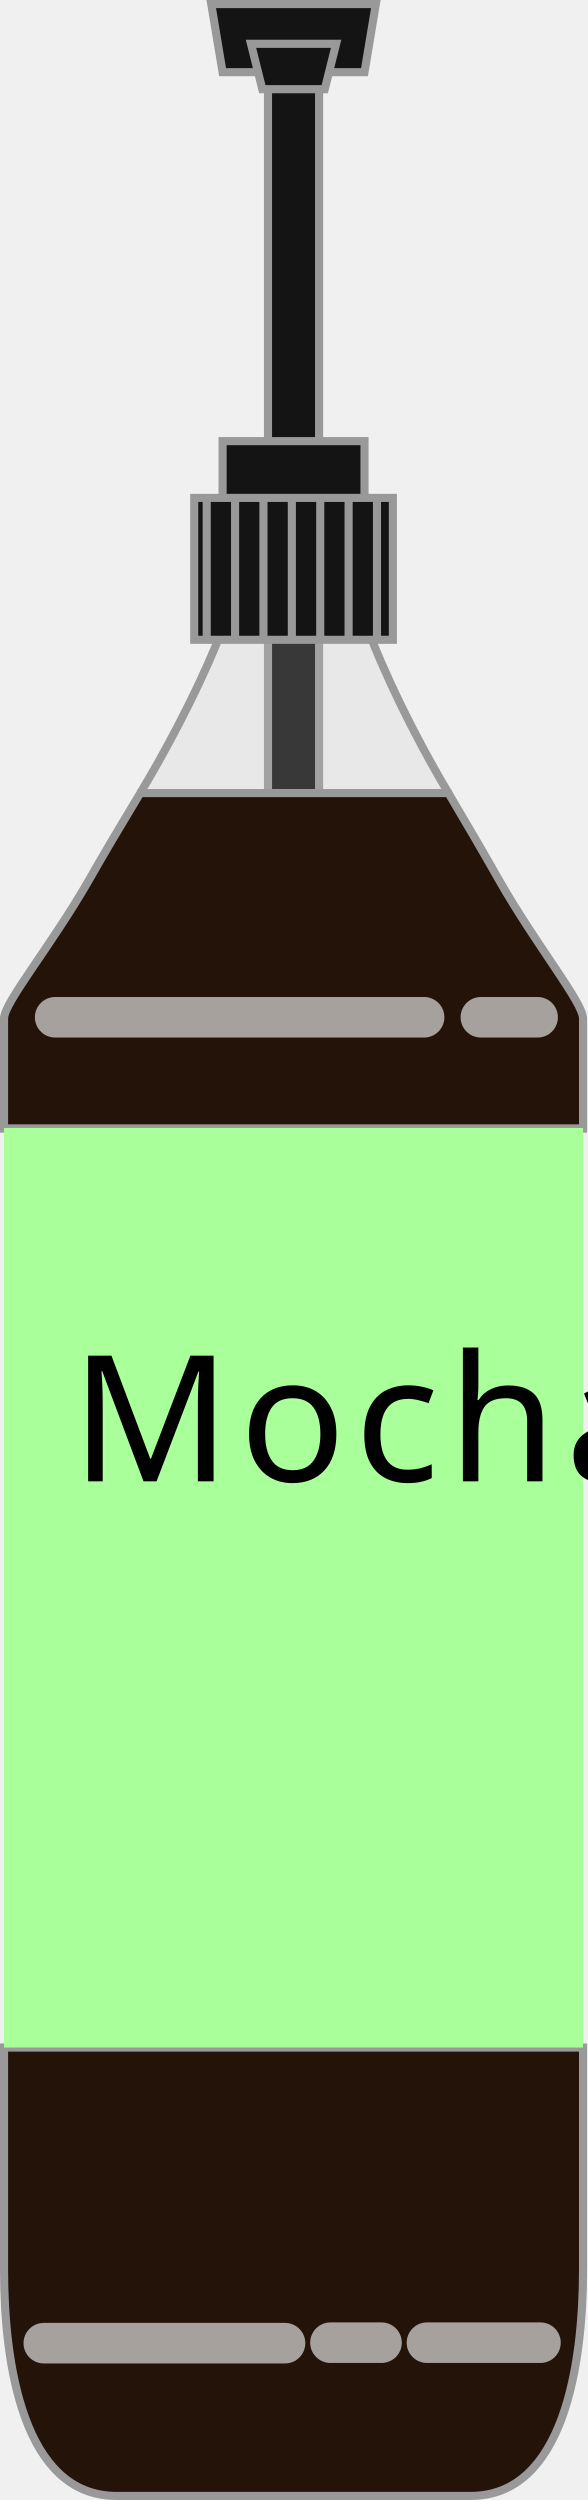
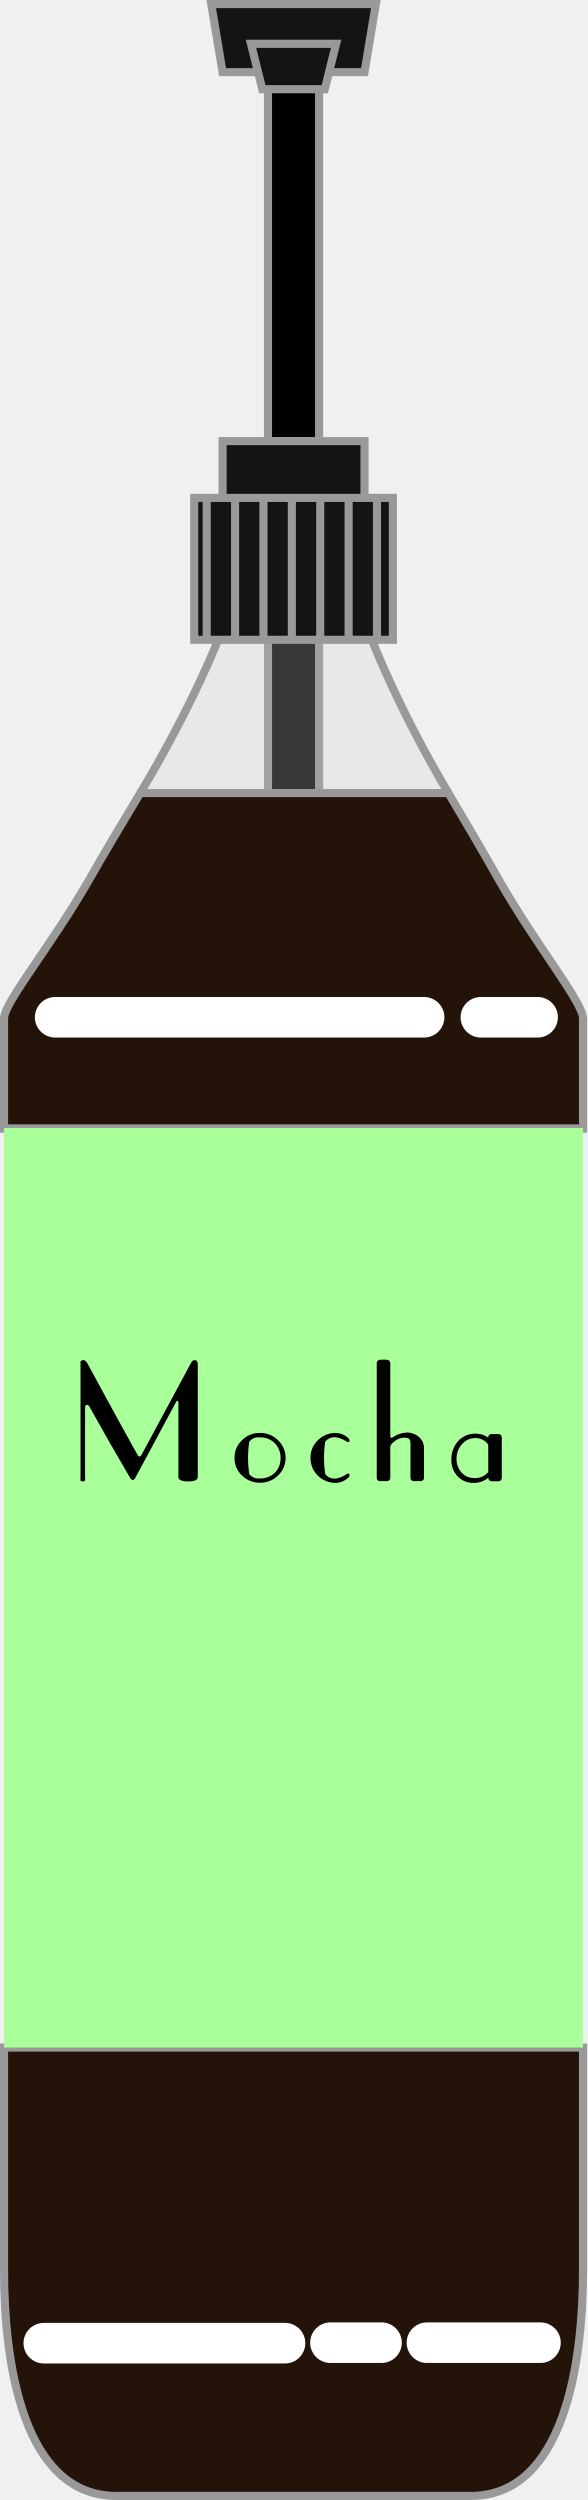
<svg xmlns="http://www.w3.org/2000/svg" id="mocha" viewBox="0 0 72.4 308.3">
  <defs>
-     <style>.cls-1{fill:#141414;}.cls-1,.cls-2,.cls-3,.cls-4{stroke:#999;}.cls-1,.cls-2,.cls-3,.cls-4,.cls-7,.cls-8{stroke-miterlimit:10;}.cls-2{fill:#ccc;fill-opacity:0.2;}.cls-3{fill:#241309;}.cls-4{fill:none;}.cls-5{fill:#a9ff99;}.cls-6{font-size:21.7px;font-family:Parisish, Parisish;letter-spacing:0.05em;}.cls-7,.cls-8{fill:#fff;stroke:#fff;stroke-linecap:round;stroke-opacity:0.6;stroke-width:5px;}.cls-7{fill-opacity:0.6;}</style>
+     <style>.cls-1,.cls-2,.cls-3,.cls-4,.cls-5{stroke:#999;}.cls-1,.cls-2,.cls-3,.cls-4,.cls-5,.cls-7{stroke-miterlimit:10;}.cls-2{fill:#141414;}.cls-3{fill:#ccc;fill-opacity:0.2;}.cls-4{fill:#241309;}.cls-5,.cls-7{fill:none;}.cls-6{fill:#a9ff99;}.cls-7{stroke:#fff;stroke-linecap:round;stroke-width:5px;}</style>
  </defs>
-   <rect class="cls-1" x="33.05" y="7.5" width="6.3" height="292.6" />
-   <polygon class="cls-1" points="44.95 8.9 27.45 8.9 26.05 0.5 46.35 0.5 44.95 8.9" />
-   <polygon class="cls-1" points="40.05 11 32.35 11 30.95 5.4 41.45 5.4 40.05 11" />
-   <rect class="cls-1" x="27.45" y="54.4" width="17.5" height="10.5" />
-   <path class="cls-2" d="M877.1,340.65c6.24-10.37,10-19.6,9.8-19.6h18.55c-.16,0,3.48,9.24,9.65,19.6" transform="translate(-859.8 -242.85)" />
-   <path class="cls-2" d="M931.69,368.24c0,.07,0,.14,0,.2V382H860.3V368.44c0-.06,0-.13,0-.2" transform="translate(-859.8 -242.85)" />
-   <path class="cls-3" d="M931.7,495.35v27.43c0,11.52-2.34,27.87-13.87,27.87H874.17c-11.53,0-13.87-16.35-13.87-27.87V495.35Z" transform="translate(-859.8 -242.85)" />
-   <rect class="cls-1" x="23.95" y="61.4" width="24.5" height="17.5" />
-   <path class="cls-3" d="M931.7,368.44V382H860.3V368.44c0-1.94,5.78-8.92,10.4-16.94,2-3.53,4.24-7.26,6.4-10.85h38c2.13,3.59,4.31,7.32,6.31,10.85C926,359.52,931.7,366.49,931.7,368.44Z" transform="translate(-859.8 -242.85)" />
-   <line class="cls-4" x1="35.99" y1="61.4" x2="35.99" y2="78.9" />
-   <line class="cls-4" x1="32.49" y1="61.4" x2="32.49" y2="78.9" />
-   <line class="cls-4" x1="28.99" y1="61.4" x2="28.99" y2="78.9" />
-   <line class="cls-4" x1="25.49" y1="61.4" x2="25.49" y2="78.9" />
-   <line class="cls-4" x1="42.99" y1="61.4" x2="42.99" y2="78.9" />
-   <line class="cls-4" x1="46.49" y1="61.4" x2="46.49" y2="78.9" />
-   <line class="cls-4" x1="39.49" y1="61.4" x2="39.49" y2="78.9" />
-   <rect class="cls-5" x="0.5" y="139.1" width="71.4" height="113.4" />
-   <text class="cls-6" transform="translate(8.76 182.68)">Mocha</text>
+   <rect class="cls-1" x="33.05" y="7.5" width="6.3" height="46.9" />
+   <rect class="cls-2" x="33.05" y="54.4" width="6.3" height="245.7" />
+   <polygon class="cls-2" points="44.95 8.9 27.45 8.9 26.05 0.5 46.35 0.5 44.95 8.9" />
+   <polygon class="cls-2" points="40.05 11 32.35 11 30.95 5.4 41.45 5.4 40.05 11" />
+   <rect class="cls-2" x="27.45" y="54.4" width="17.5" height="10.5" />
+   <path class="cls-3" d="M877.1,340.65c6.24-10.37,10-19.6,9.8-19.6h18.55c-.16,0,3.48,9.24,9.65,19.6" transform="translate(-859.8 -242.85)" />
+   <path class="cls-3" d="M931.69,368.24c0,.07,0,.14,0,.2V382H860.3V368.44c0-.06,0-.13,0-.2" transform="translate(-859.8 -242.85)" />
+   <path class="cls-4" d="M931.7,495.35v27.43c0,11.52-2.34,27.87-13.87,27.87H874.17c-11.53,0-13.87-16.35-13.87-27.87V495.35Z" transform="translate(-859.8 -242.85)" />
+   <rect class="cls-2" x="23.95" y="61.4" width="24.5" height="17.5" />
+   <path class="cls-4" d="M931.7,368.44V382H860.3V368.44c0-1.94,5.78-8.92,10.4-16.94,2-3.53,4.24-7.26,6.4-10.85h38c2.13,3.59,4.31,7.32,6.31,10.85C926,359.52,931.7,366.49,931.7,368.44Z" transform="translate(-859.8 -242.85)" />
+   <line class="cls-5" x1="35.99" y1="61.4" x2="35.99" y2="78.9" />
+   <line class="cls-5" x1="32.49" y1="61.4" x2="32.49" y2="78.9" />
+   <line class="cls-5" x1="28.99" y1="61.4" x2="28.99" y2="78.9" />
+   <line class="cls-5" x1="25.49" y1="61.4" x2="25.49" y2="78.9" />
+   <line class="cls-5" x1="42.99" y1="61.4" x2="42.99" y2="78.9" />
+   <line class="cls-5" x1="46.49" y1="61.4" x2="46.49" y2="78.9" />
+   <line class="cls-5" x1="39.49" y1="61.4" x2="39.49" y2="78.9" />
+   <rect class="cls-6" x="0.5" y="139.1" width="71.4" height="113.4" />
+   <path d="M870.53,416.09q-.24,0-.24.39V425a1.64,1.64,0,0,1,0,.39c0,.1-.12.15-.28.15s-.25,0-.28-.15a1.49,1.49,0,0,1,0-.4V411.12a1.48,1.48,0,0,1,0-.41s.11-.09.27-.13.39.06.56.37q4.23,7.8,6.17,11.26c.08.17.18.26.28.26s.17-.08.26-.24l6.1-11.33a.51.51,0,0,1,.45-.32c.25,0,.37.19.37.58V425c0,.36-.4.54-1.19.54s-1.2-.18-1.2-.54v-9.05c0-.22,0-.33-.13-.33s-.14.08-.21.22l-5,9.31c-.09.14-.19.22-.29.22s-.22-.09-.32-.26q-2.42-4.12-5-8.75A.43.43,0,0,0,870.53,416.09Z" transform="translate(-859.8 -242.85)" />
+   <path d="M888.72,422.63a2.9,2.9,0,0,1,.92-2.17,3,3,0,0,1,2.22-.9,3.09,3.09,0,0,1,2.23.9,3,3,0,0,1,0,4.35,3.12,3.12,0,0,1-2.23.89,3.08,3.08,0,0,1-2.22-.89A2.92,2.92,0,0,1,888.72,422.63Zm1.82-2a13.28,13.28,0,0,0,0,4,1.4,1.4,0,0,0,1.3.54,2.52,2.52,0,0,0,1.86-.71,2.47,2.47,0,0,0,.7-1.8,2.54,2.54,0,0,0-.69-1.81,2.47,2.47,0,0,0-1.87-.74A1.4,1.4,0,0,0,890.54,420.64Z" transform="translate(-859.8 -242.85)" />
+   <path d="M898.09,422.63a2.92,2.92,0,0,1,.91-2.17,3.06,3.06,0,0,1,2.24-.9,2.4,2.4,0,0,1,1.56.68.36.36,0,0,1,.11.26c0,.13-.06.19-.18.19a.38.38,0,0,1-.19-.06,3,3,0,0,0-1.31-.53,1.43,1.43,0,0,0-1.32.54,13.28,13.28,0,0,0,0,4,1.43,1.43,0,0,0,1.32.54,3,3,0,0,0,1.31-.54.32.32,0,0,1,.19-.07c.12,0,.18.07.18.2a.36.36,0,0,1-.11.26,2.37,2.37,0,0,1-1.56.69,3.09,3.09,0,0,1-2.24-.89A3,3,0,0,1,898.09,422.63Z" transform="translate(-859.8 -242.85)" />
+   <path d="M912.09,421.49v3.56a.41.41,0,0,1-.29.44,2,2,0,0,1-.55,0,1.88,1.88,0,0,1-.55,0,.41.41,0,0,1-.28-.44v-4.23c0-.32-.1-.52-.3-.61a2,2,0,0,0-.62-.06,1.92,1.92,0,0,0-1,.41c-.38.27-.57.52-.57.74v3.75a.41.41,0,0,1-.29.44,2,2,0,0,1-.55,0,1.88,1.88,0,0,1-.55,0,.41.41,0,0,1-.28-.44V411a.39.39,0,0,1,.28-.43,1.73,1.73,0,0,1,.55-.05,1.88,1.88,0,0,1,.55.05.4.4,0,0,1,.29.43v8.92c0,.25.12.3.32.17a3.19,3.19,0,0,1,1.73-.58,2.22,2.22,0,0,1,1.51.57A1.82,1.82,0,0,1,912.09,421.49Z" transform="translate(-859.8 -242.85)" />
+   <path d="M918.52,419.65a2.41,2.41,0,0,1,1.49.5v0a.4.4,0,0,1,.28-.44,1.88,1.88,0,0,1,.55,0,2,2,0,0,1,.55,0,.41.41,0,0,1,.29.44v4.92a.42.42,0,0,1-.28.44,2.08,2.08,0,0,1-.55,0,1.84,1.84,0,0,1-.54,0,.41.41,0,0,1-.28-.44,2.66,2.66,0,0,1-1.8.65,2.61,2.61,0,0,1-2-.81,2.83,2.83,0,0,1-.77-2,3.36,3.36,0,0,1,.83-2.34A2.86,2.86,0,0,1,918.52,419.65Zm-.09.54a2.15,2.15,0,0,0-1.66.76,2.62,2.62,0,0,0-.67,1.79,2.48,2.48,0,0,0,.6,1.69,2.08,2.08,0,0,0,1.64.69,2,2,0,0,0,1.67-.74V421A1.89,1.89,0,0,0,918.43,420.19Z" transform="translate(-859.8 -242.85)" />
  <line class="cls-7" x1="6.8" y1="125.45" x2="52.3" y2="125.45" />
  <line class="cls-7" x1="59.3" y1="125.45" x2="66.3" y2="125.45" />
-   <line class="cls-8" x1="5.4" y1="288.96" x2="35.15" y2="288.96" />
-   <line class="cls-8" x1="40.75" y1="288.9" x2="47.05" y2="288.9" />
-   <line class="cls-8" x1="52.65" y1="288.9" x2="66.65" y2="288.9" />
+   <line class="cls-7" x1="5.4" y1="288.96" x2="35.15" y2="288.96" />
+   <line class="cls-7" x1="40.75" y1="288.9" x2="47.05" y2="288.9" />
+   <line class="cls-7" x1="52.65" y1="288.9" x2="66.65" y2="288.9" />
</svg>
